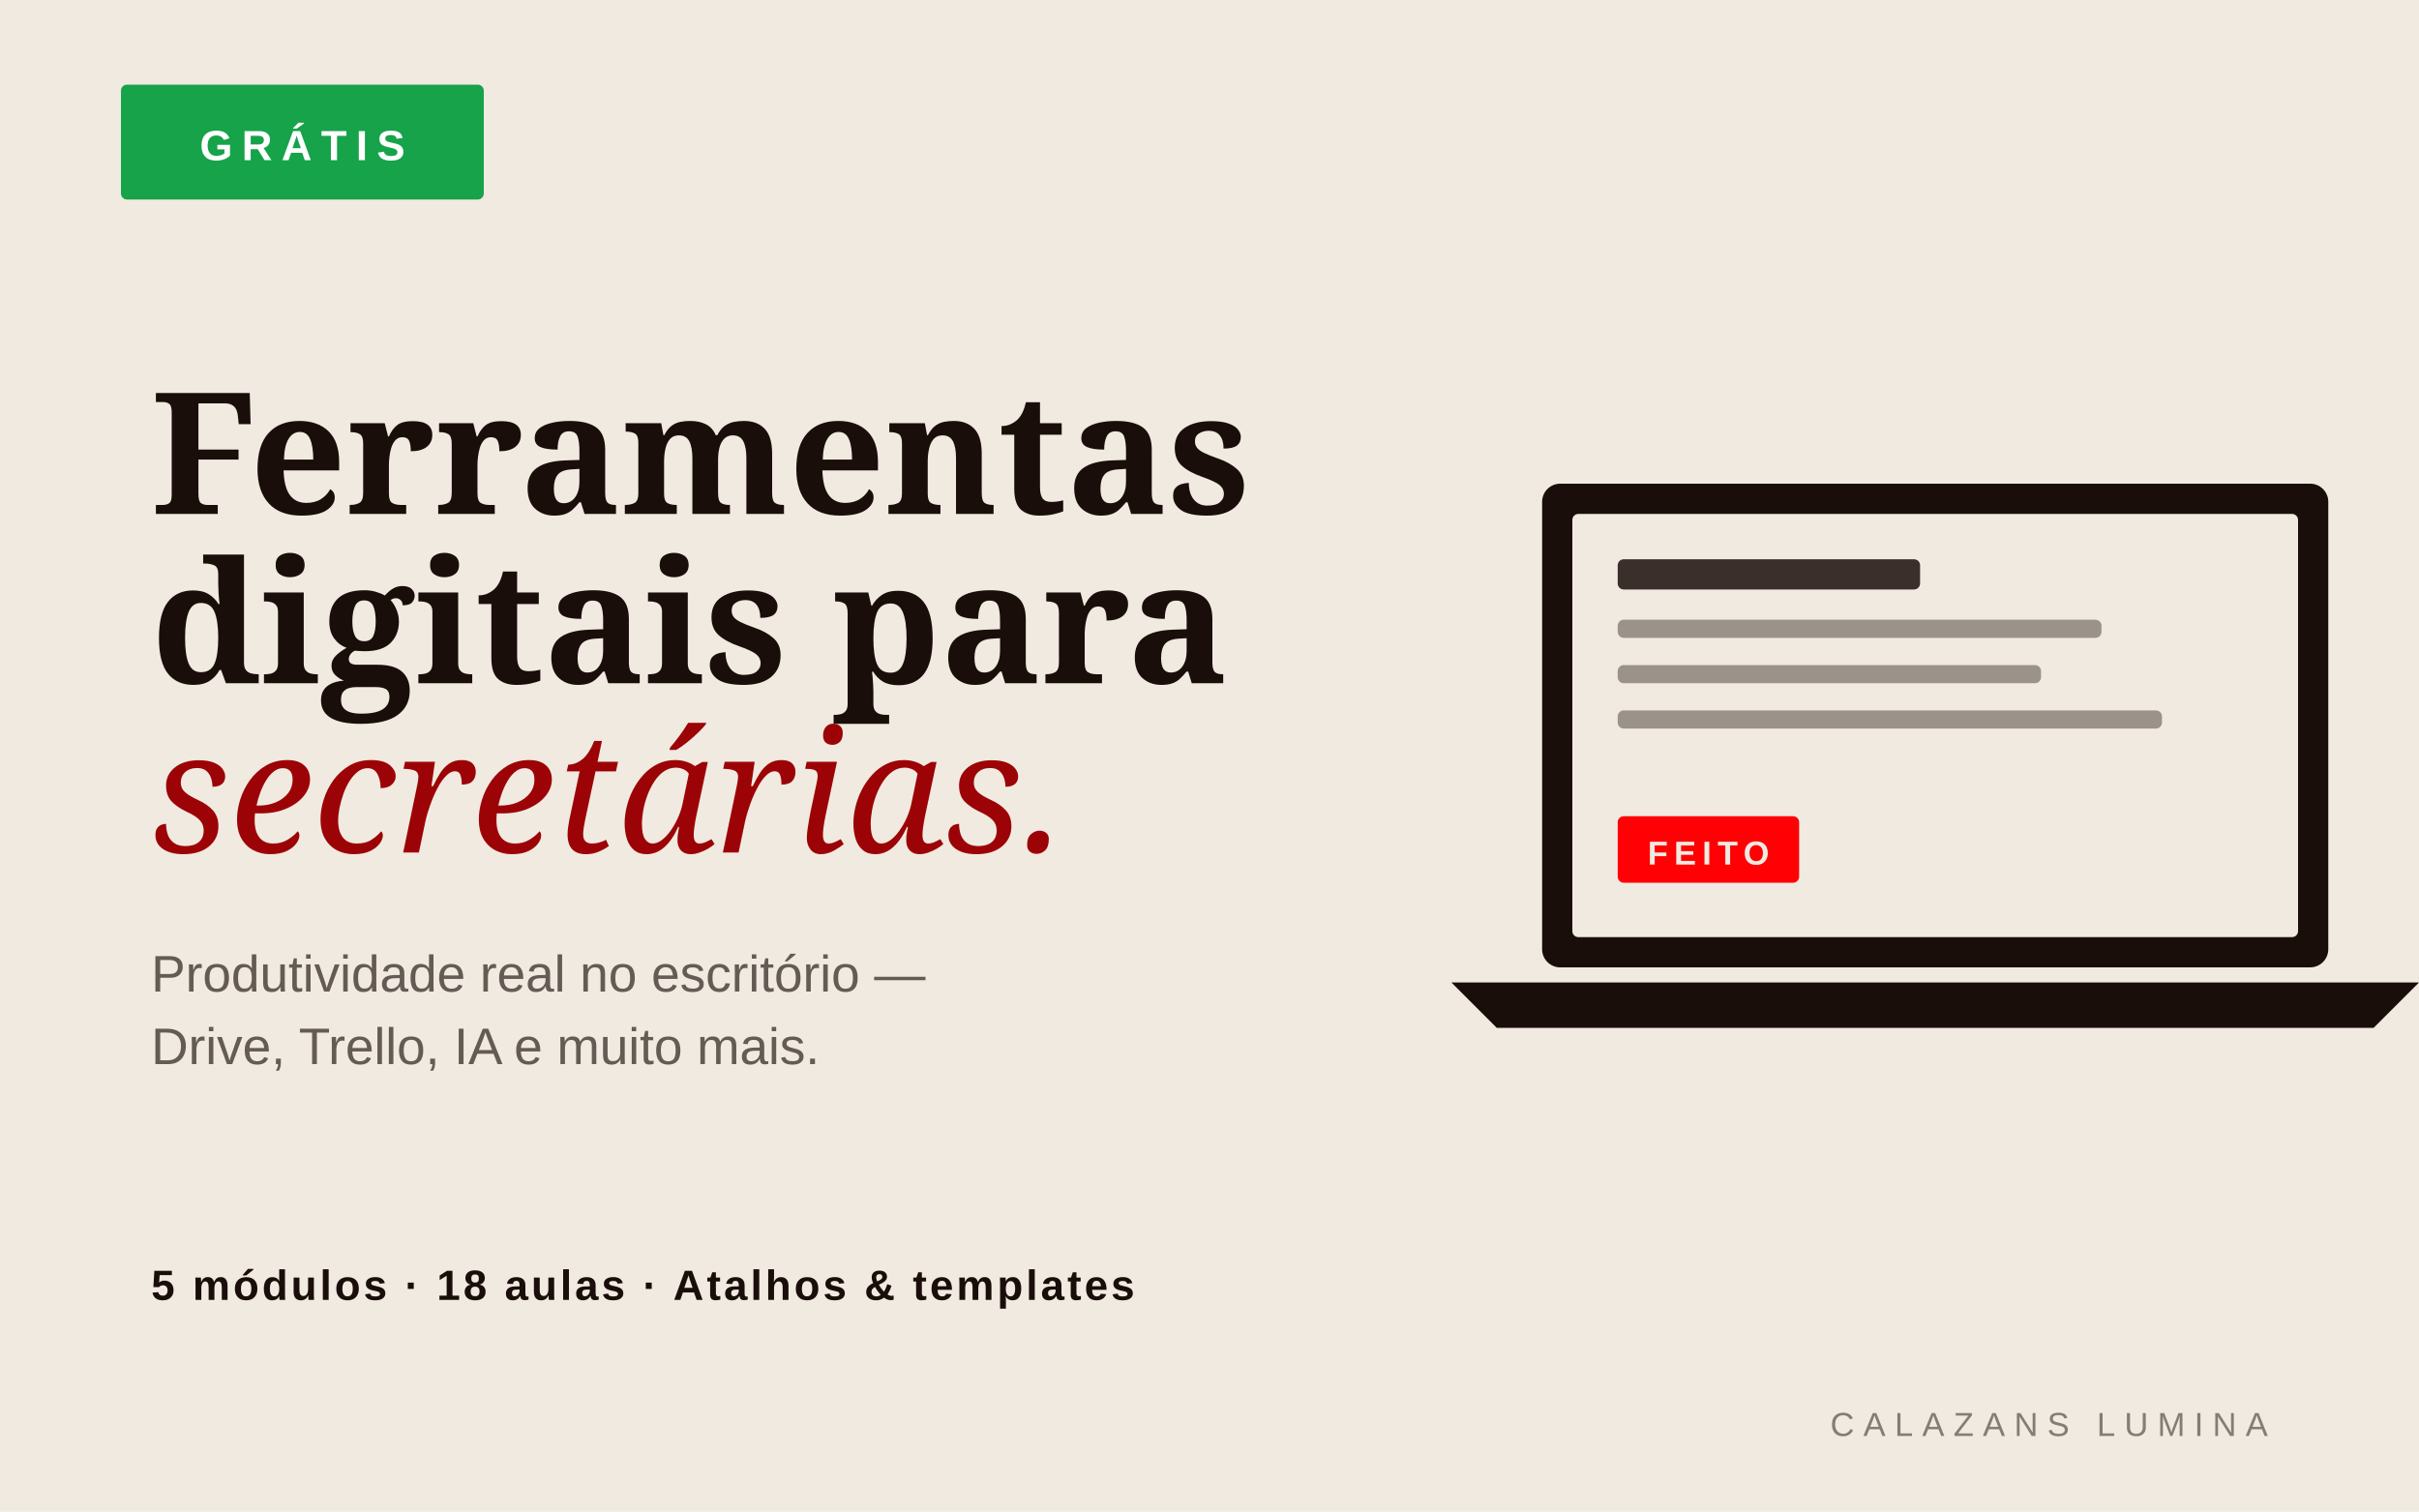
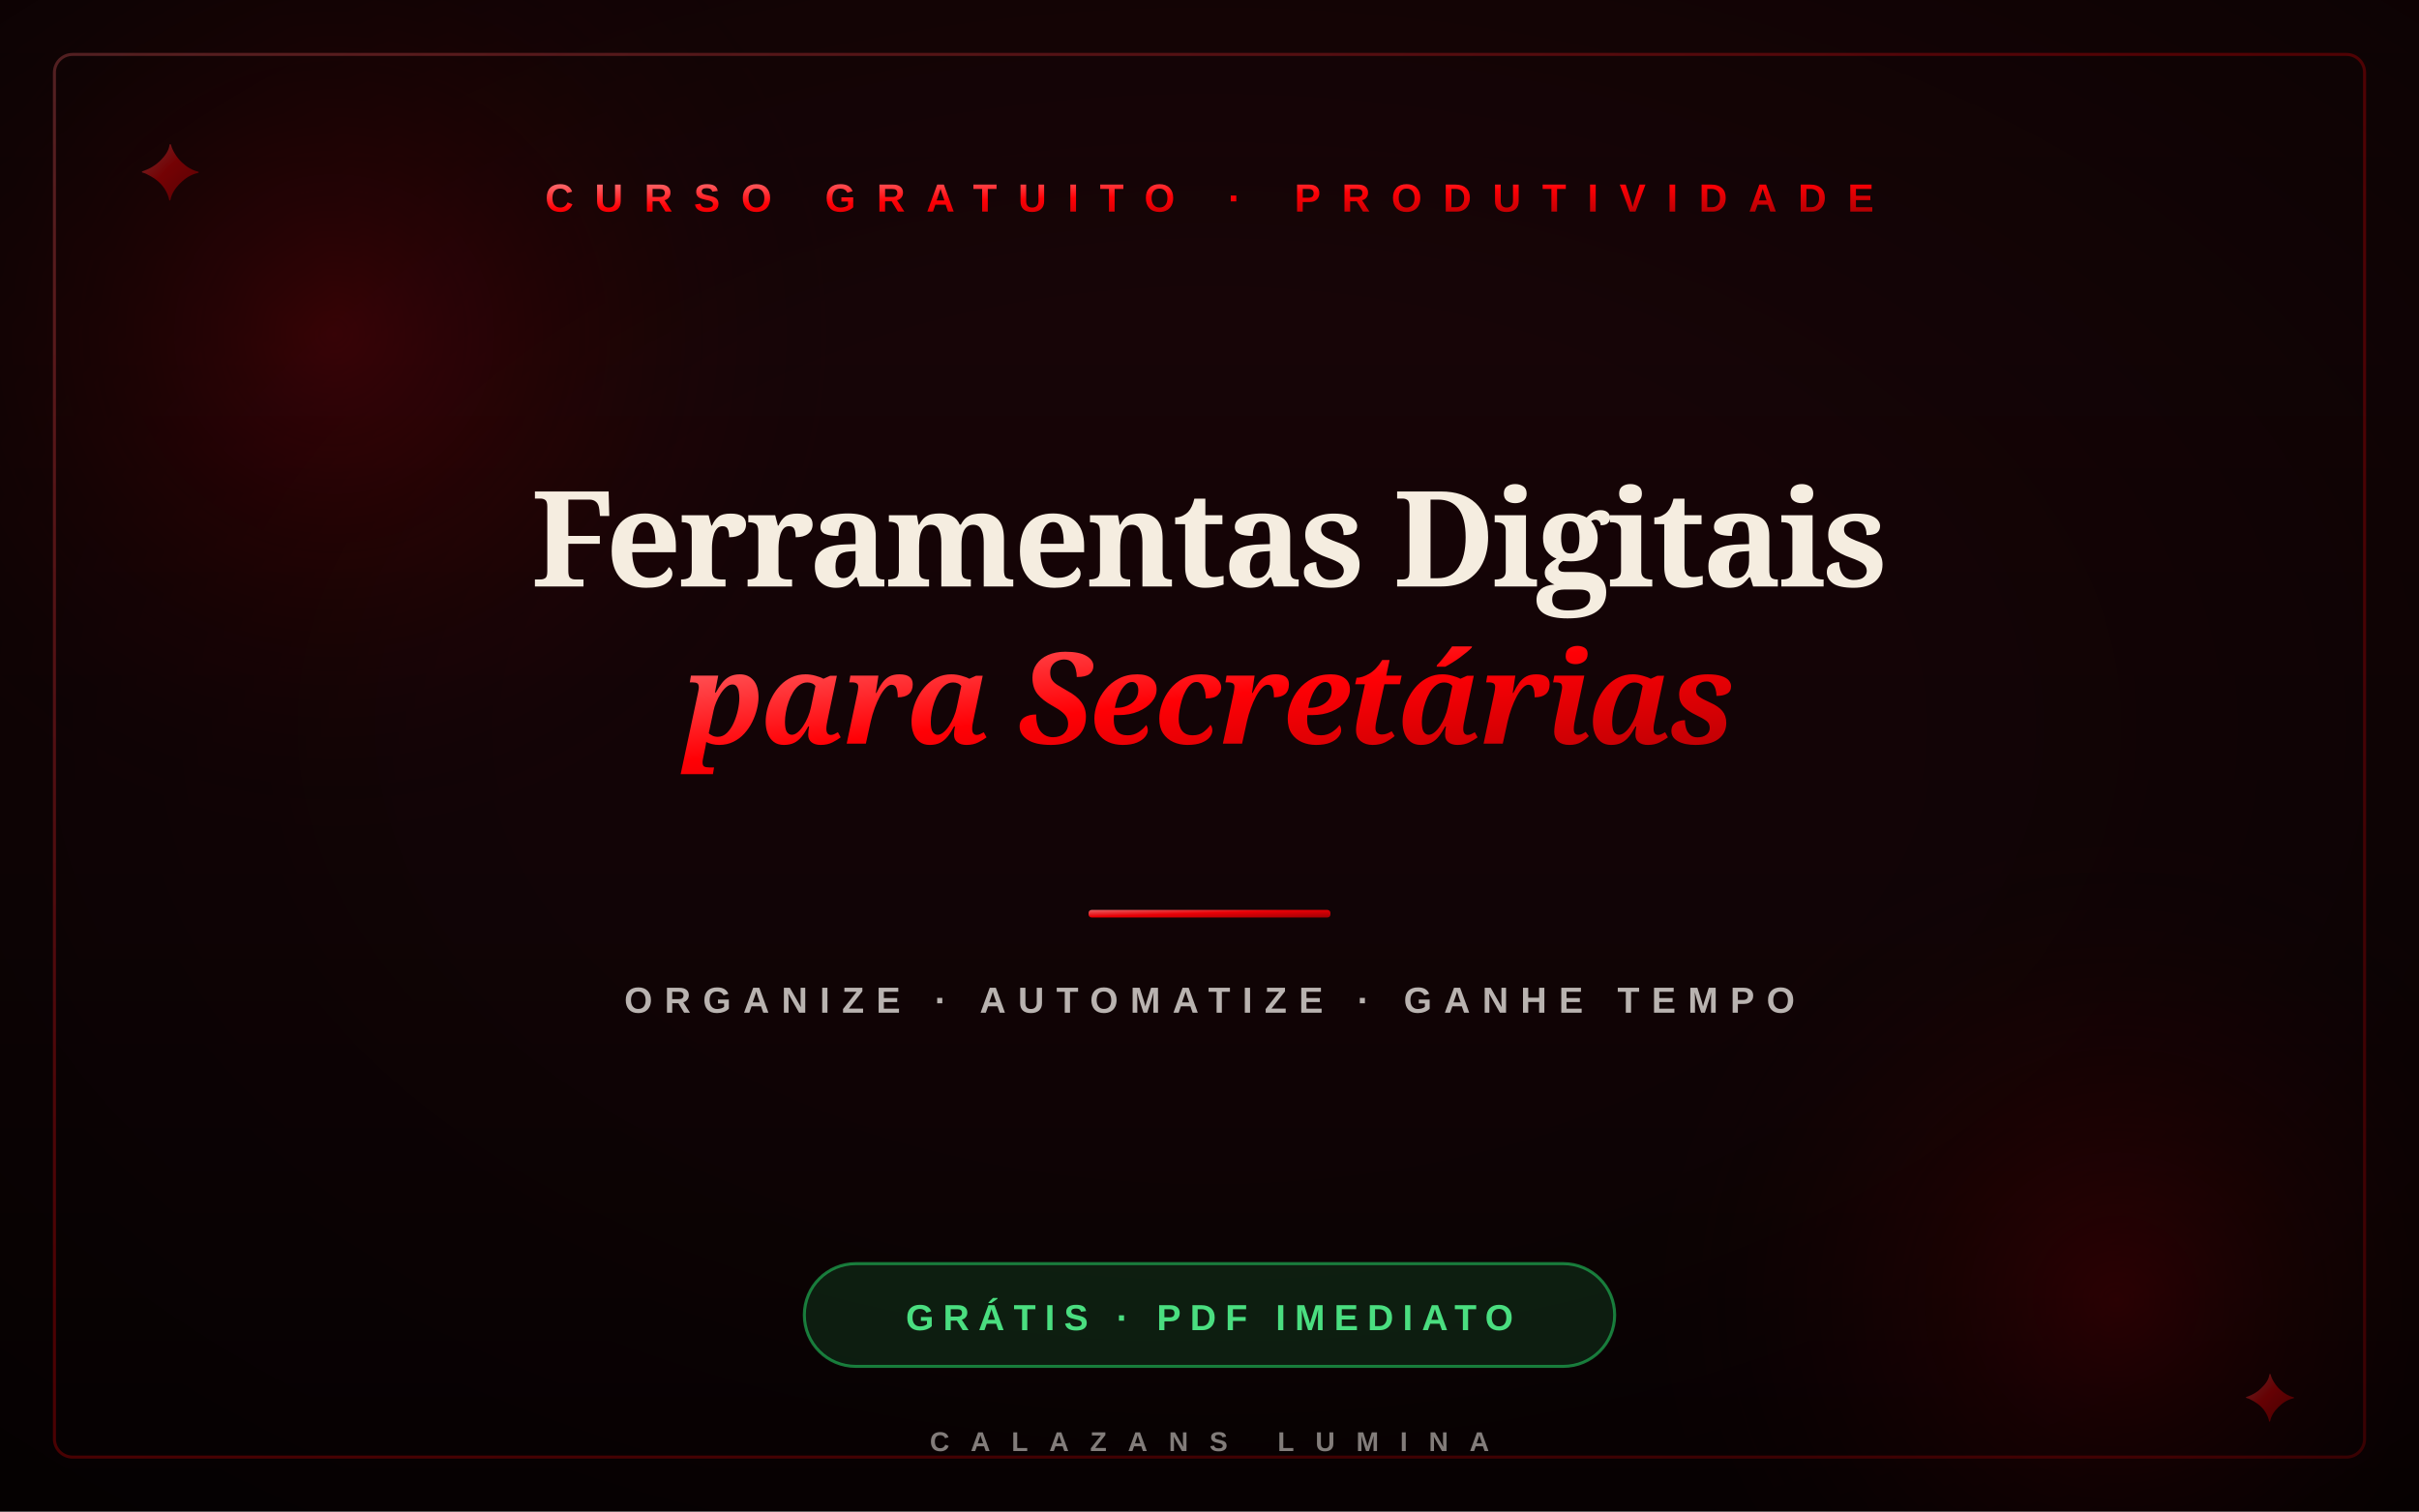
- <svg xmlns="http://www.w3.org/2000/svg" width="800" height="500" viewBox="0 0 800 500">
-   <rect width="800" height="500" fill="#F1EAE0" />
-   <g transform="translate(640, 250)">
-     <rect x="-130" y="-90" width="260" height="160" rx="6" fill="#1A0E0B" />
-     <rect x="-120" y="-80" width="240" height="140" rx="2" fill="#F1EAE0" />
-     <rect x="-105" y="-65" width="100" height="10" rx="2" fill="#1A0E0B" opacity="0.85" />
-     <rect x="-105" y="-45" width="160" height="6" rx="2" fill="#1A0E0B" opacity="0.4" />
-     <rect x="-105" y="-30" width="140" height="6" rx="2" fill="#1A0E0B" opacity="0.4" />
-     <rect x="-105" y="-15" width="180" height="6" rx="2" fill="#1A0E0B" opacity="0.4" />
-     <rect x="-105" y="20" width="60" height="22" rx="2" fill="#FF0005" />
-     <text x="-75" y="36" font-family="Arial, Helvetica, sans-serif" font-size="11" font-weight="700" fill="#F1EAE0" text-anchor="middle" letter-spacing="2">FEITO</text>
-     <path d="M -160 75 L 160 75 L 145 90 L -145 90 Z" fill="#1A0E0B" />
-   </g>
-   <rect x="40" y="28" width="120" height="38" rx="2" fill="#16a34a" />
-   <text x="100" y="53" font-family="Arial, Helvetica, sans-serif" font-size="14" font-weight="700" fill="#ffffff" text-anchor="middle" letter-spacing="3">GRÁTIS</text>
-   <text x="50" y="170" font-family="Georgia, 'DM Serif Display', serif" font-size="56" font-weight="700" fill="#1A0E0B">Ferramentas</text>
-   <text x="50" y="226" font-family="Georgia, 'DM Serif Display', serif" font-size="56" font-weight="700" fill="#1A0E0B">digitais para</text>
-   <text x="50" y="282" font-family="Georgia, 'DM Serif Display', serif" font-size="56" font-style="italic" font-weight="400" fill="#9C0307">secretárias.</text>
-   <text x="50" y="328" font-family="Arial, Helvetica, sans-serif" font-size="17" fill="#1A0E0B" opacity="0.65">Produtividade real no escritório —</text>
-   <text x="50" y="352" font-family="Arial, Helvetica, sans-serif" font-size="17" fill="#1A0E0B" opacity="0.65">Drive, Trello, IA e muito mais.</text>
-   <text x="50" y="430" font-family="Arial, Helvetica, sans-serif" font-size="14" font-weight="700" fill="#1A0E0B" letter-spacing="1">5 módulos · 18 aulas · Atalhos &amp; templates</text>
-   <text x="750" y="475" font-family="Arial, Helvetica, sans-serif" font-size="11" fill="#1A0E0B" text-anchor="end" letter-spacing="3" opacity="0.5">CALAZANS LUMINA</text>
+ <svg xmlns="http://www.w3.org/2000/svg" width="800" height="500" viewBox="0 0 800 500" preserveAspectRatio="xMidYMid slice" role="img">
+   <defs>
+     <linearGradient id="bg" x1="0%" y1="0%" x2="0%" y2="100%">
+       <stop offset="0%" stop-color="#1a0507" />
+       <stop offset="55%" stop-color="#120406" />
+       <stop offset="100%" stop-color="#0a0203" />
+     </linearGradient>
+     <linearGradient id="accent" x1="0%" y1="0%" x2="100%" y2="100%">
+       <stop offset="0%" stop-color="#FF6B6E" />
+       <stop offset="45%" stop-color="#FF0005" />
+       <stop offset="100%" stop-color="#B00003" />
+     </linearGradient>
+     <radialGradient id="glow" cx="50%" cy="50%" r="55%">
+       <stop offset="0%" stop-color="rgba(255,0,5,0.20)" />
+       <stop offset="72%" stop-color="rgba(0,0,0,0)" />
+     </radialGradient>
+     <radialGradient id="vig" cx="50%" cy="48%" r="72%">
+       <stop offset="38%" stop-color="rgba(0,0,0,0)" />
+       <stop offset="100%" stop-color="rgba(0,0,0,0.55)" />
+     </radialGradient>
+   </defs>
+   <rect width="800" height="500" fill="url(#bg)" />
+   <circle cx="110" cy="110" r="230" fill="url(#glow)" />
+   <circle cx="700" cy="430" r="210" fill="url(#glow)" />
+   <rect width="800" height="500" fill="url(#vig)" />
+   <rect x="18" y="18" width="764" height="464" rx="6" fill="none" stroke="url(#accent)" stroke-width="1" stroke-opacity="0.28" />
+   <text x="46" y="66" font-family="Georgia, serif" font-size="26" fill="url(#accent)" opacity="0.4">✦</text>
+   <text x="742" y="470" font-family="Georgia, serif" font-size="22" fill="url(#accent)" opacity="0.35">✦</text>
+   <text x="400" y="70" font-family="Arial, Helvetica, sans-serif" font-size="13" font-weight="800" fill="url(#accent)" text-anchor="middle" letter-spacing="7">CURSO GRATUITO · PRODUTIVIDADE</text>
+   <line x1="320" y1="88" x2="480" y2="88" stroke="url(#accent)" stroke-width="0.8" stroke-opacity="0.45" />
+   <text x="400" y="194" font-family="Georgia, 'DM Serif Display', serif" font-size="44" font-weight="700" fill="#F5EDE0" text-anchor="middle" letter-spacing="-1">Ferramentas Digitais</text>
+   <text x="400" y="246" font-family="Georgia, 'DM Serif Display', serif" font-size="42" font-weight="700" font-style="italic" fill="url(#accent)" text-anchor="middle" letter-spacing="-1">para Secretárias</text>
+   <rect x="360" y="301" width="80" height="2.5" rx="1" fill="url(#accent)" opacity="0.9" />
+   <text x="400" y="335" font-family="Arial, Helvetica, sans-serif" font-size="12" font-weight="700" fill="#FBF7F2" text-anchor="middle" letter-spacing="4" opacity="0.72">ORGANIZE · AUTOMATIZE · GANHE TEMPO</text>
+   <rect x="266" y="418" width="268" height="34" rx="17" fill="rgba(34,197,94,0.14)" stroke="#22C55E" stroke-width="1" stroke-opacity="0.6" />
+   <text x="400" y="440" font-family="Arial, Helvetica, sans-serif" font-size="12" font-weight="800" fill="#4ADE80" text-anchor="middle" letter-spacing="3">GRÁTIS · PDF IMEDIATO</text>
+   <text x="400" y="480" font-family="Arial, Helvetica, sans-serif" font-size="9" font-weight="700" fill="#FBF7F2" text-anchor="middle" letter-spacing="7" opacity="0.5">CALAZANS LUMINA</text>
</svg>
